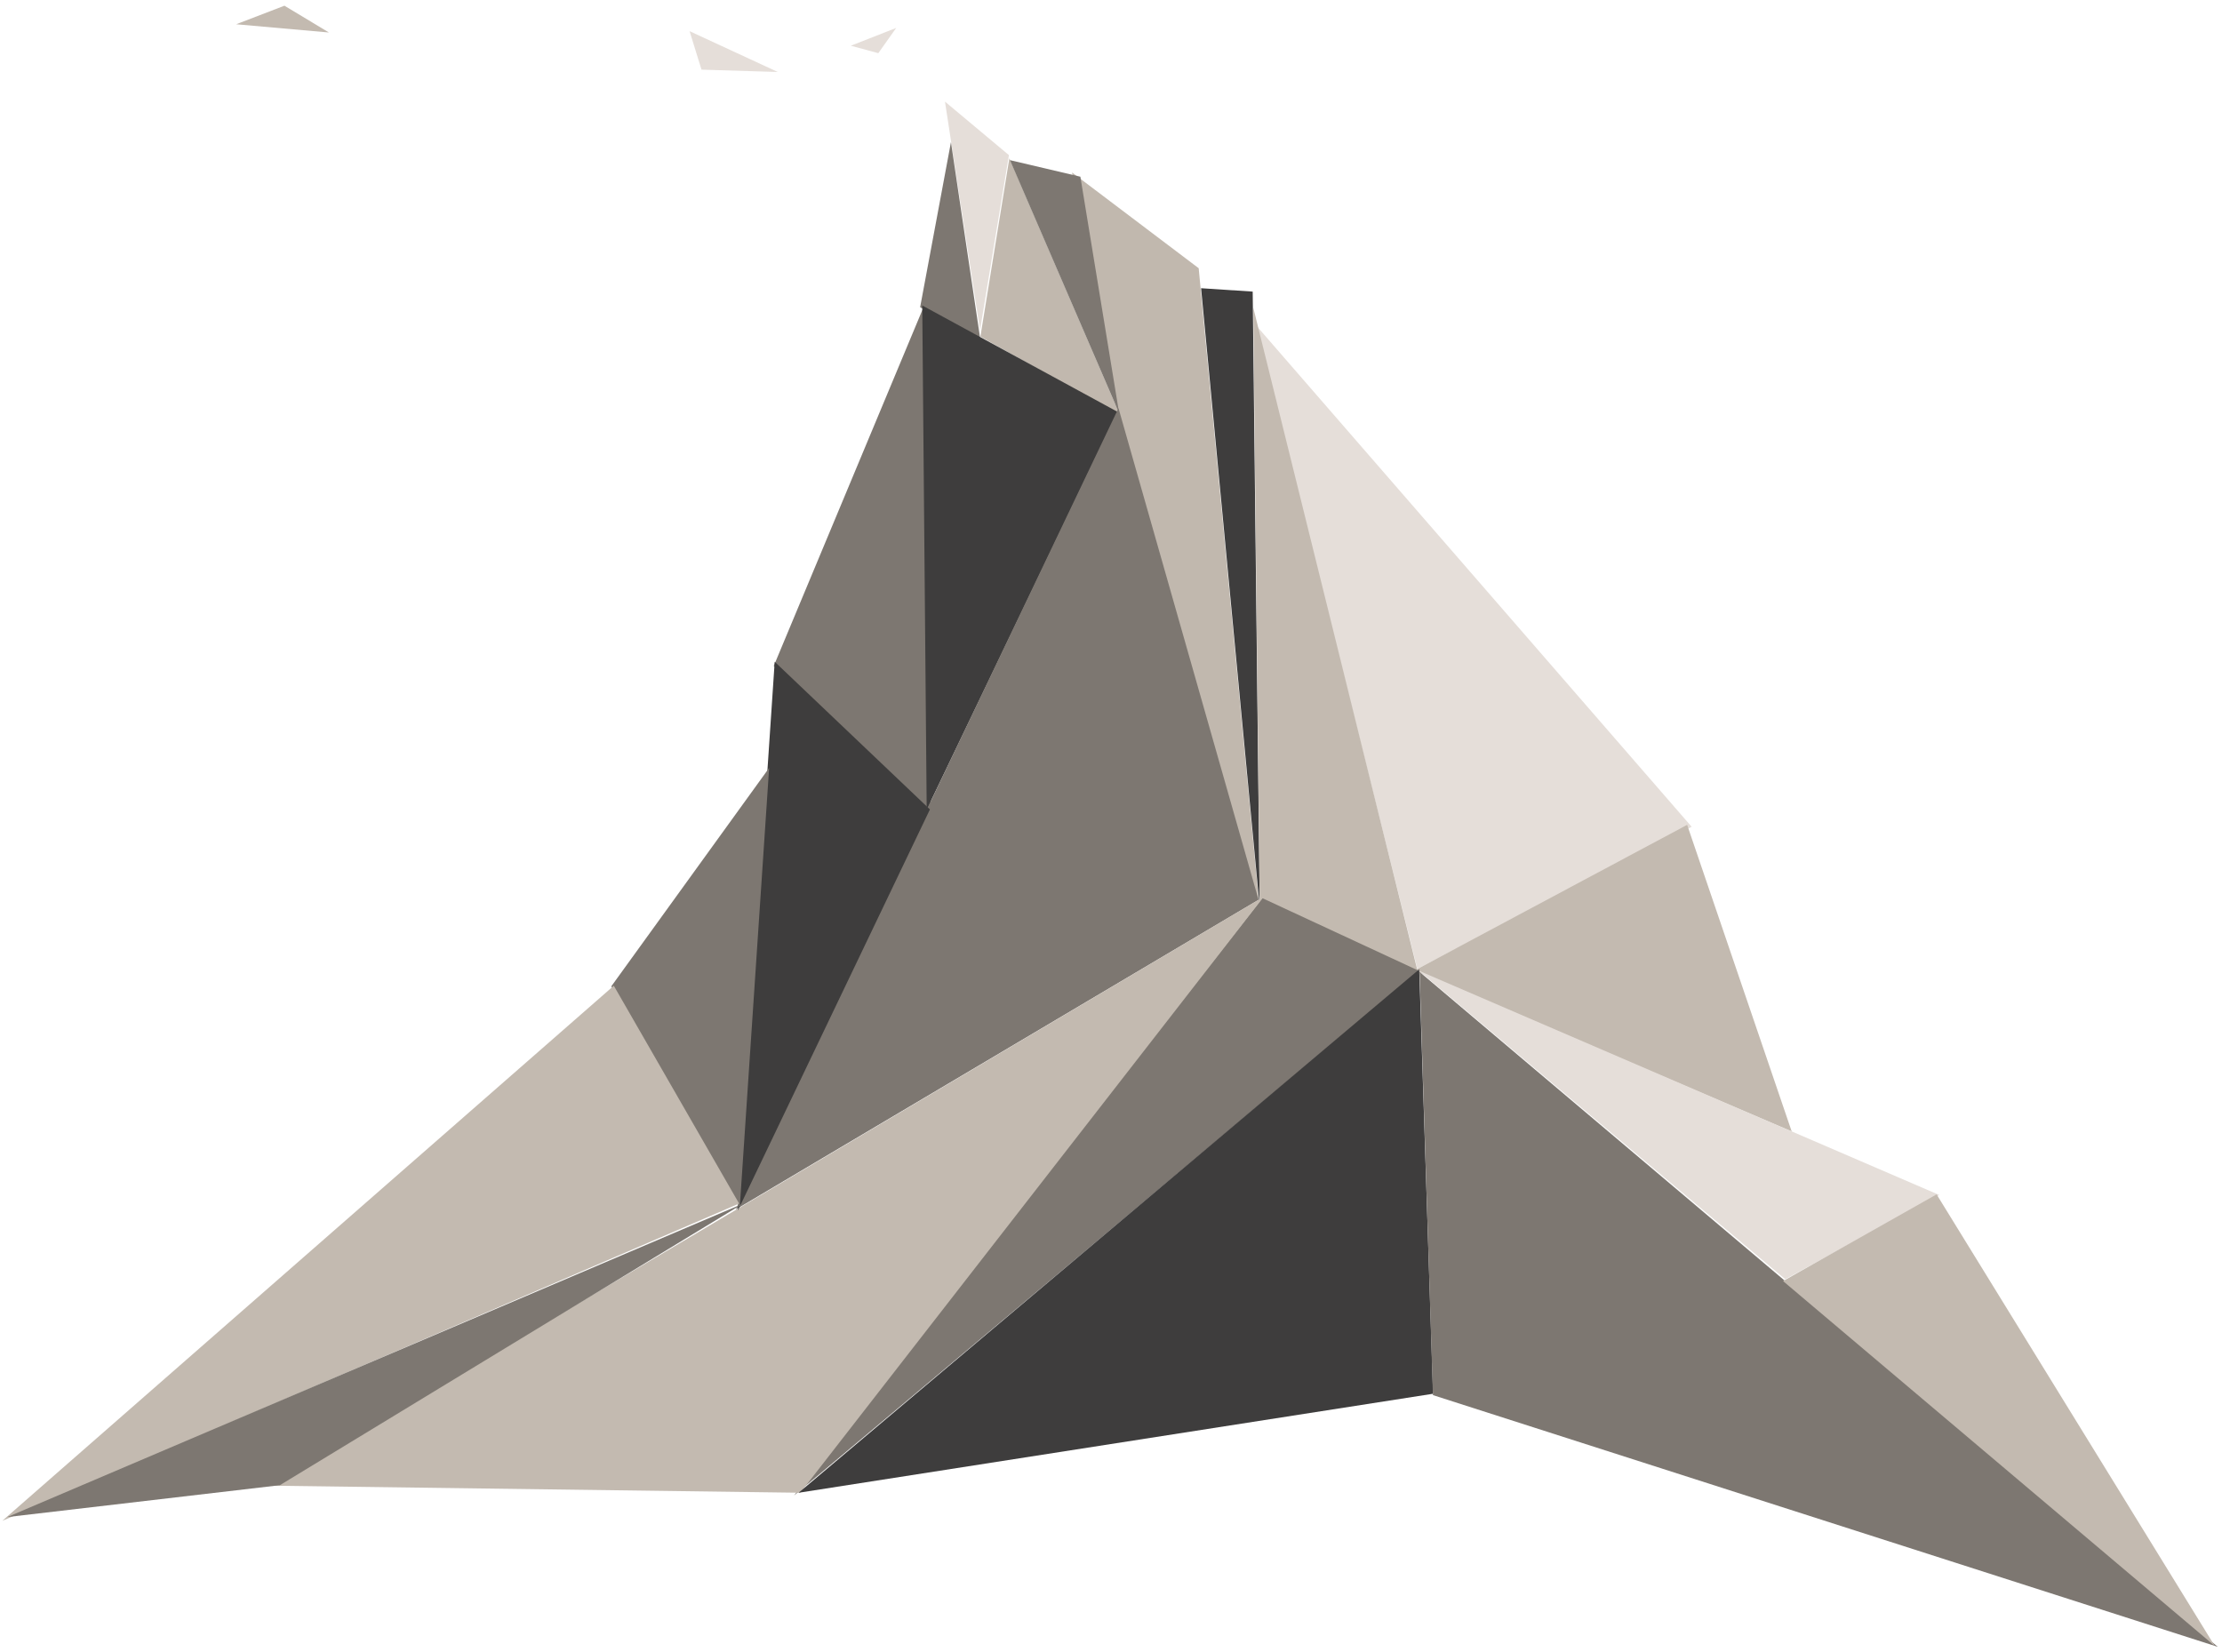
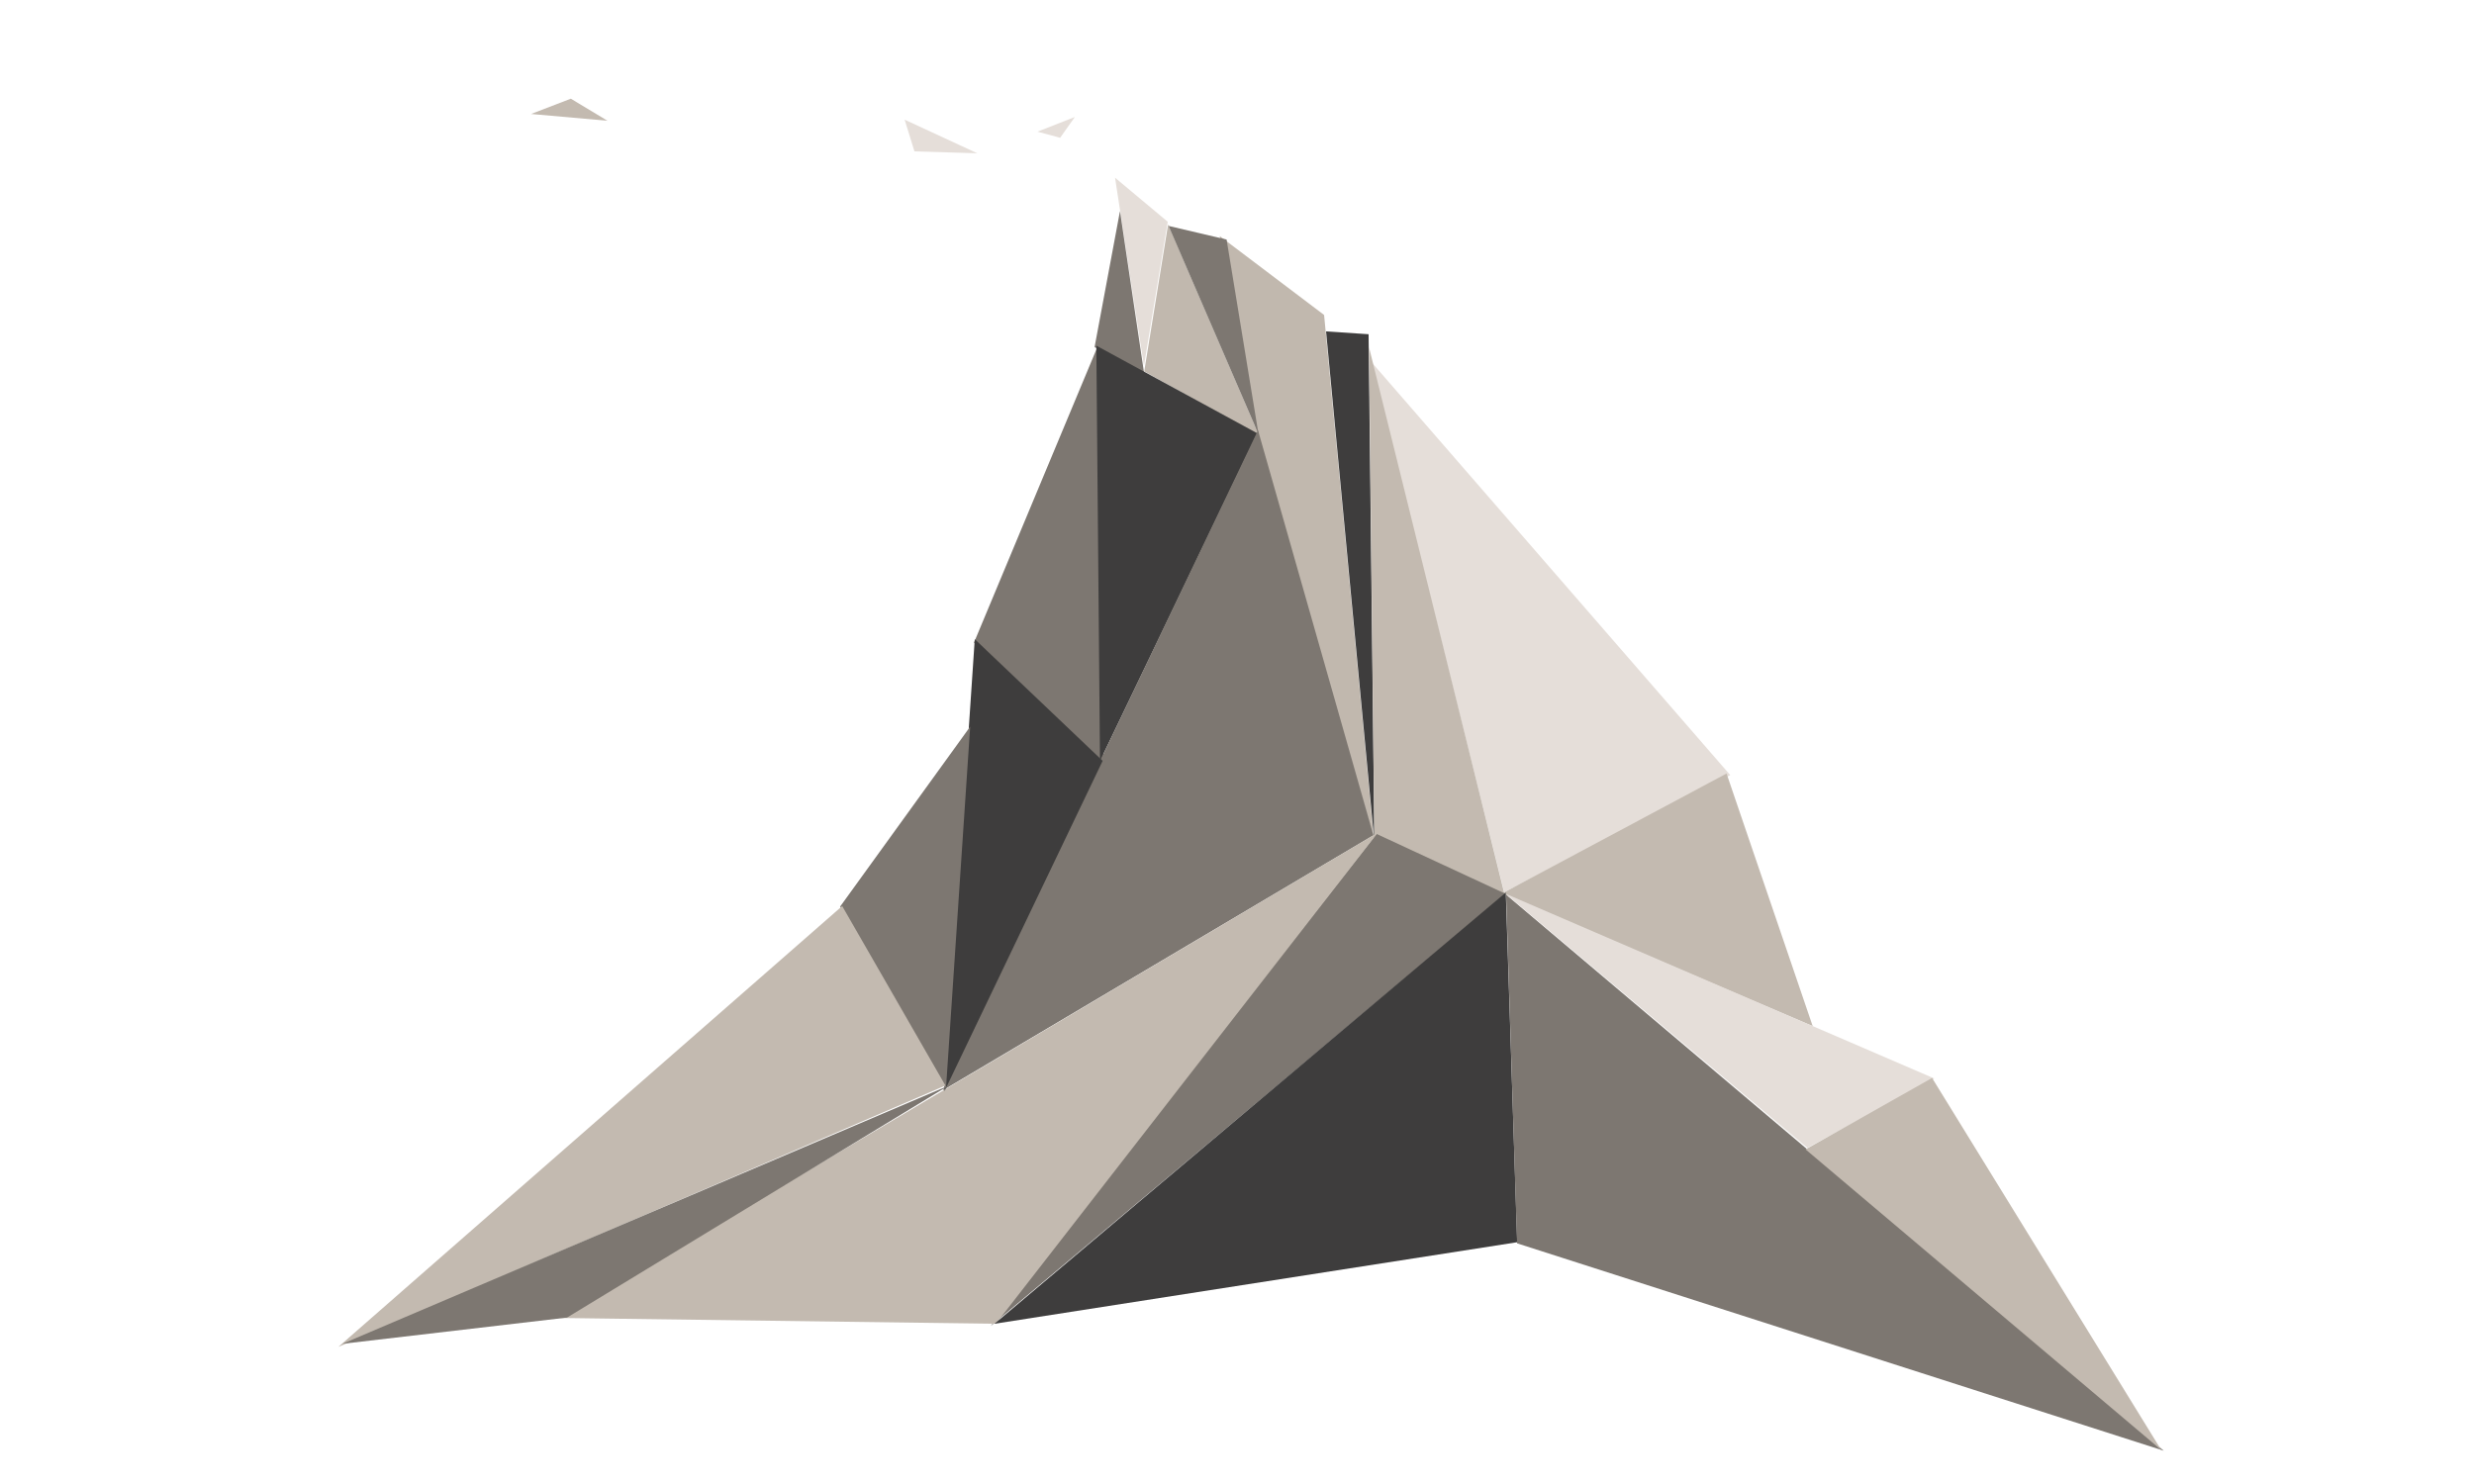
- <svg xmlns="http://www.w3.org/2000/svg" viewBox="0 0 370 275">
+ <svg xmlns="http://www.w3.org/2000/svg" viewBox="0 0 500 300">
  <g fill="none" fill-rule="evenodd">
-     <path fill="#E5DED9" d="M157.355 16.926l10.649 8.908-4.815 29.17z" />
-     <path fill="#C1B8AE" d="M178.517 28.727l21.085 15.943 10.06 105.849-23.674-81.9z" />
-     <path fill="#C1B8AE" d="M168.074 26.371l-4.824 29.7 23.222 12.987z" />
-     <path fill="#7D7771" d="M158.349 23.676l-5.131 27.486 10.158 6.282z" />
-     <path fill="#7D7771" d="M153.728 51.291l1.303 84.162-26.191-24.534z" />
-     <path fill="#3E3D3D" d="M153.57 50.874L186.11 68.6l-31.8 66.25z" />
-     <path fill="#7D7771" d="M168.173 26.67l11.727 2.758 6.452 39.361z" />
-     <path fill="#7D7771" d="M186.248 67.98l23.322 81.88-87.045 51.566z" />
-     <path fill="#3E3D3D" d="M200 48l8.594.565 1.169 102.489z" />
-     <path fill="#E5DED9" d="M209.15 54.176l72.537 83.517-45.672 23.666z" />
-     <path fill="#C3BAB0" d="M208.692 51.235l1.063 98.9 26.365 11.872z" />
-     <path fill="#C3BAB0" d="M280.938 137.374l17.41 51.064-62.796-26.81z" />
-     <path fill="#7D7771" d="M210.197 149.578l26.069 12.104-104.036 87.384z" />
-     <path fill="#C3BAB0" d="M210.465 149.318l-165.33 98.115 88.134 1.175z" />
-     <path fill="#3E3D3D" d="M236.325 161.432l-103.35 87.18 105.65-16.489z" />
-     <path fill="#7D7771" d="M236.382 161.864l2.223 70.482 130.692 41.928z" />
-     <path fill="#E5DED9" d="M236.222 161.652l86.698 37.368-25.643 14.029z" />
-     <path fill="#C3BAB0" d="M296.907 213.354l71.882 60.769-46.313-75.206z" />
-     <path fill="#3E3D3D" d="M154.848 134.808l-31.978 66.797 6.131-91.393z" />
-     <path fill="#7D7771" d="M128.074 127.892l-26.282 36.376 21.393 36.774z" />
-     <path fill="#C3BAB0" d="M102.208 164.166L.387 253.281l122.686-52.832z" />
-     <path fill="#7D7771" d="M123.759 200.44L1.212 252.66l45.387-5.307z" />
-     <path fill="#E5DED9" d="M129.516 11.988l-14.688-6.797 1.983 6.409zm12.16-4.373l7.556-2.963-2.98 4.205z" />
-     <path fill="#C3BAB0" d="M47.365.95l-8.039 3.09 15.447 1.371z" />
+     <path fill="#E5DED9" d="M225.355 35.926l10.649 8.908-4.815 29.17z" />
+     <path fill="#C1B8AE" d="M246.517 47.727l21.085 15.943 10.06 105.849-23.674-81.9z" />
+     <path fill="#C1B8AE" d="M236.074 45.371l-4.824 29.7 23.222 12.987z" />
+     <path fill="#7D7771" d="M226.349 42.676l-5.131 27.486 10.158 6.282z" />
+     <path fill="#7D7771" d="M221.728 70.291l1.303 84.162-26.191-24.534z" />
+     <path fill="#3E3D3D" d="M221.57 69.874L254.11 87.6l-31.8 66.25z" />
+     <path fill="#7D7771" d="M236.173 45.67l11.727 2.758 6.452 39.361z" />
+     <path fill="#7D7771" d="M254.248 86.98l23.322 81.88-87.045 51.566z" />
+     <path fill="#3E3D3D" d="M268 67l8.594.565 1.169 102.489z" />
+     <path fill="#E5DED9" d="M277.15 73.176l72.538 83.517-45.673 23.666z" />
+     <path fill="#C3BAB0" d="M276.692 70.235l1.063 98.9 26.365 11.872z" />
+     <path fill="#C3BAB0" d="M348.938 156.374l17.41 51.064-62.796-26.81z" />
+     <path fill="#7D7771" d="M278.197 168.578l26.069 12.104-104.036 87.384z" />
+     <path fill="#C3BAB0" d="M278.465 168.318l-165.33 98.115 88.134 1.175z" />
+     <path fill="#3E3D3D" d="M304.325 180.432l-103.35 87.18 105.65-16.489z" />
+     <path fill="#7D7771" d="M304.382 180.864l2.223 70.482 130.692 41.928z" />
+     <path fill="#E5DED9" d="M304.222 180.652l86.698 37.368-25.643 14.029z" />
+     <path fill="#C3BAB0" d="M364.907 232.354l71.882 60.769-46.313-75.206z" />
+     <path fill="#3E3D3D" d="M222.848 153.808l-31.978 66.797 6.131-91.393z" />
+     <path fill="#7D7771" d="M196.074 146.892l-26.282 36.376 21.393 36.774z" />
+     <path fill="#C3BAB0" d="M170.208 183.166L68.387 272.281l122.686-52.832z" />
+     <path fill="#7D7771" d="M191.759 219.44L69.212 271.66l45.387-5.307z" />
+     <path fill="#E5DED9" d="M197.516 30.988l-14.688-6.797 1.983 6.409zm12.16-4.373l7.556-2.963-2.98 4.205z" />
+     <path fill="#C3BAB0" d="M115.365 19.95l-8.039 3.091 15.447 1.371z" />
  </g>
</svg>
